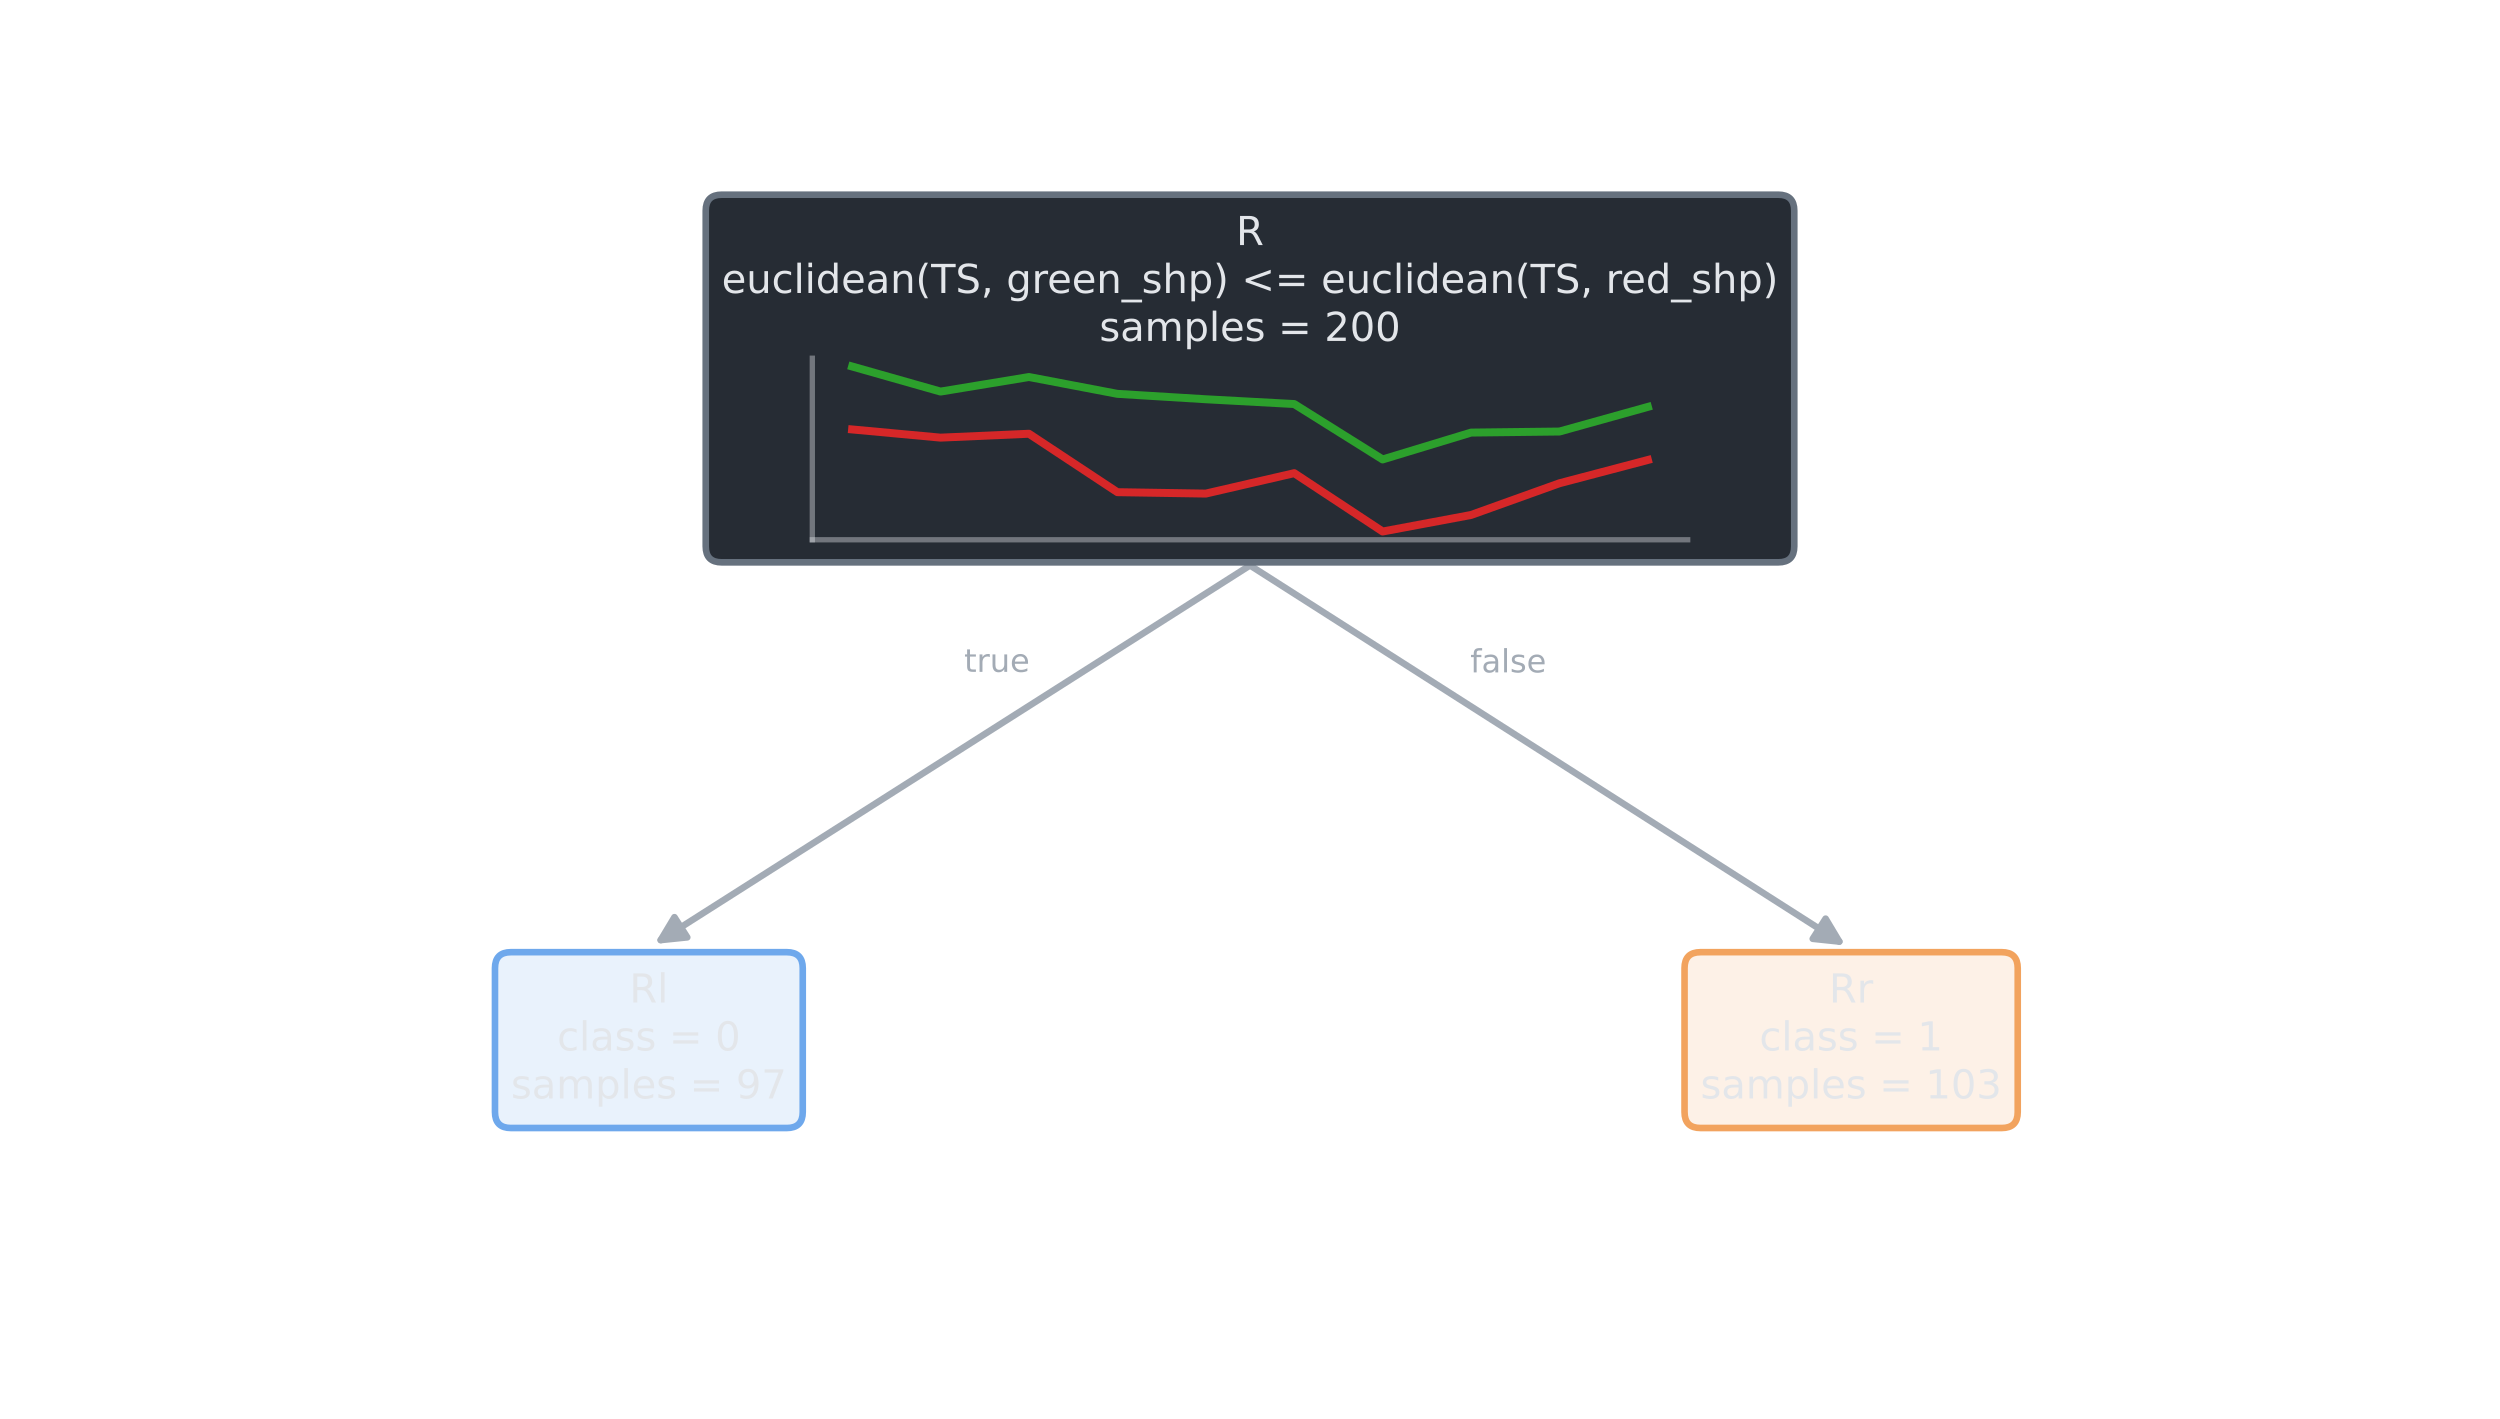
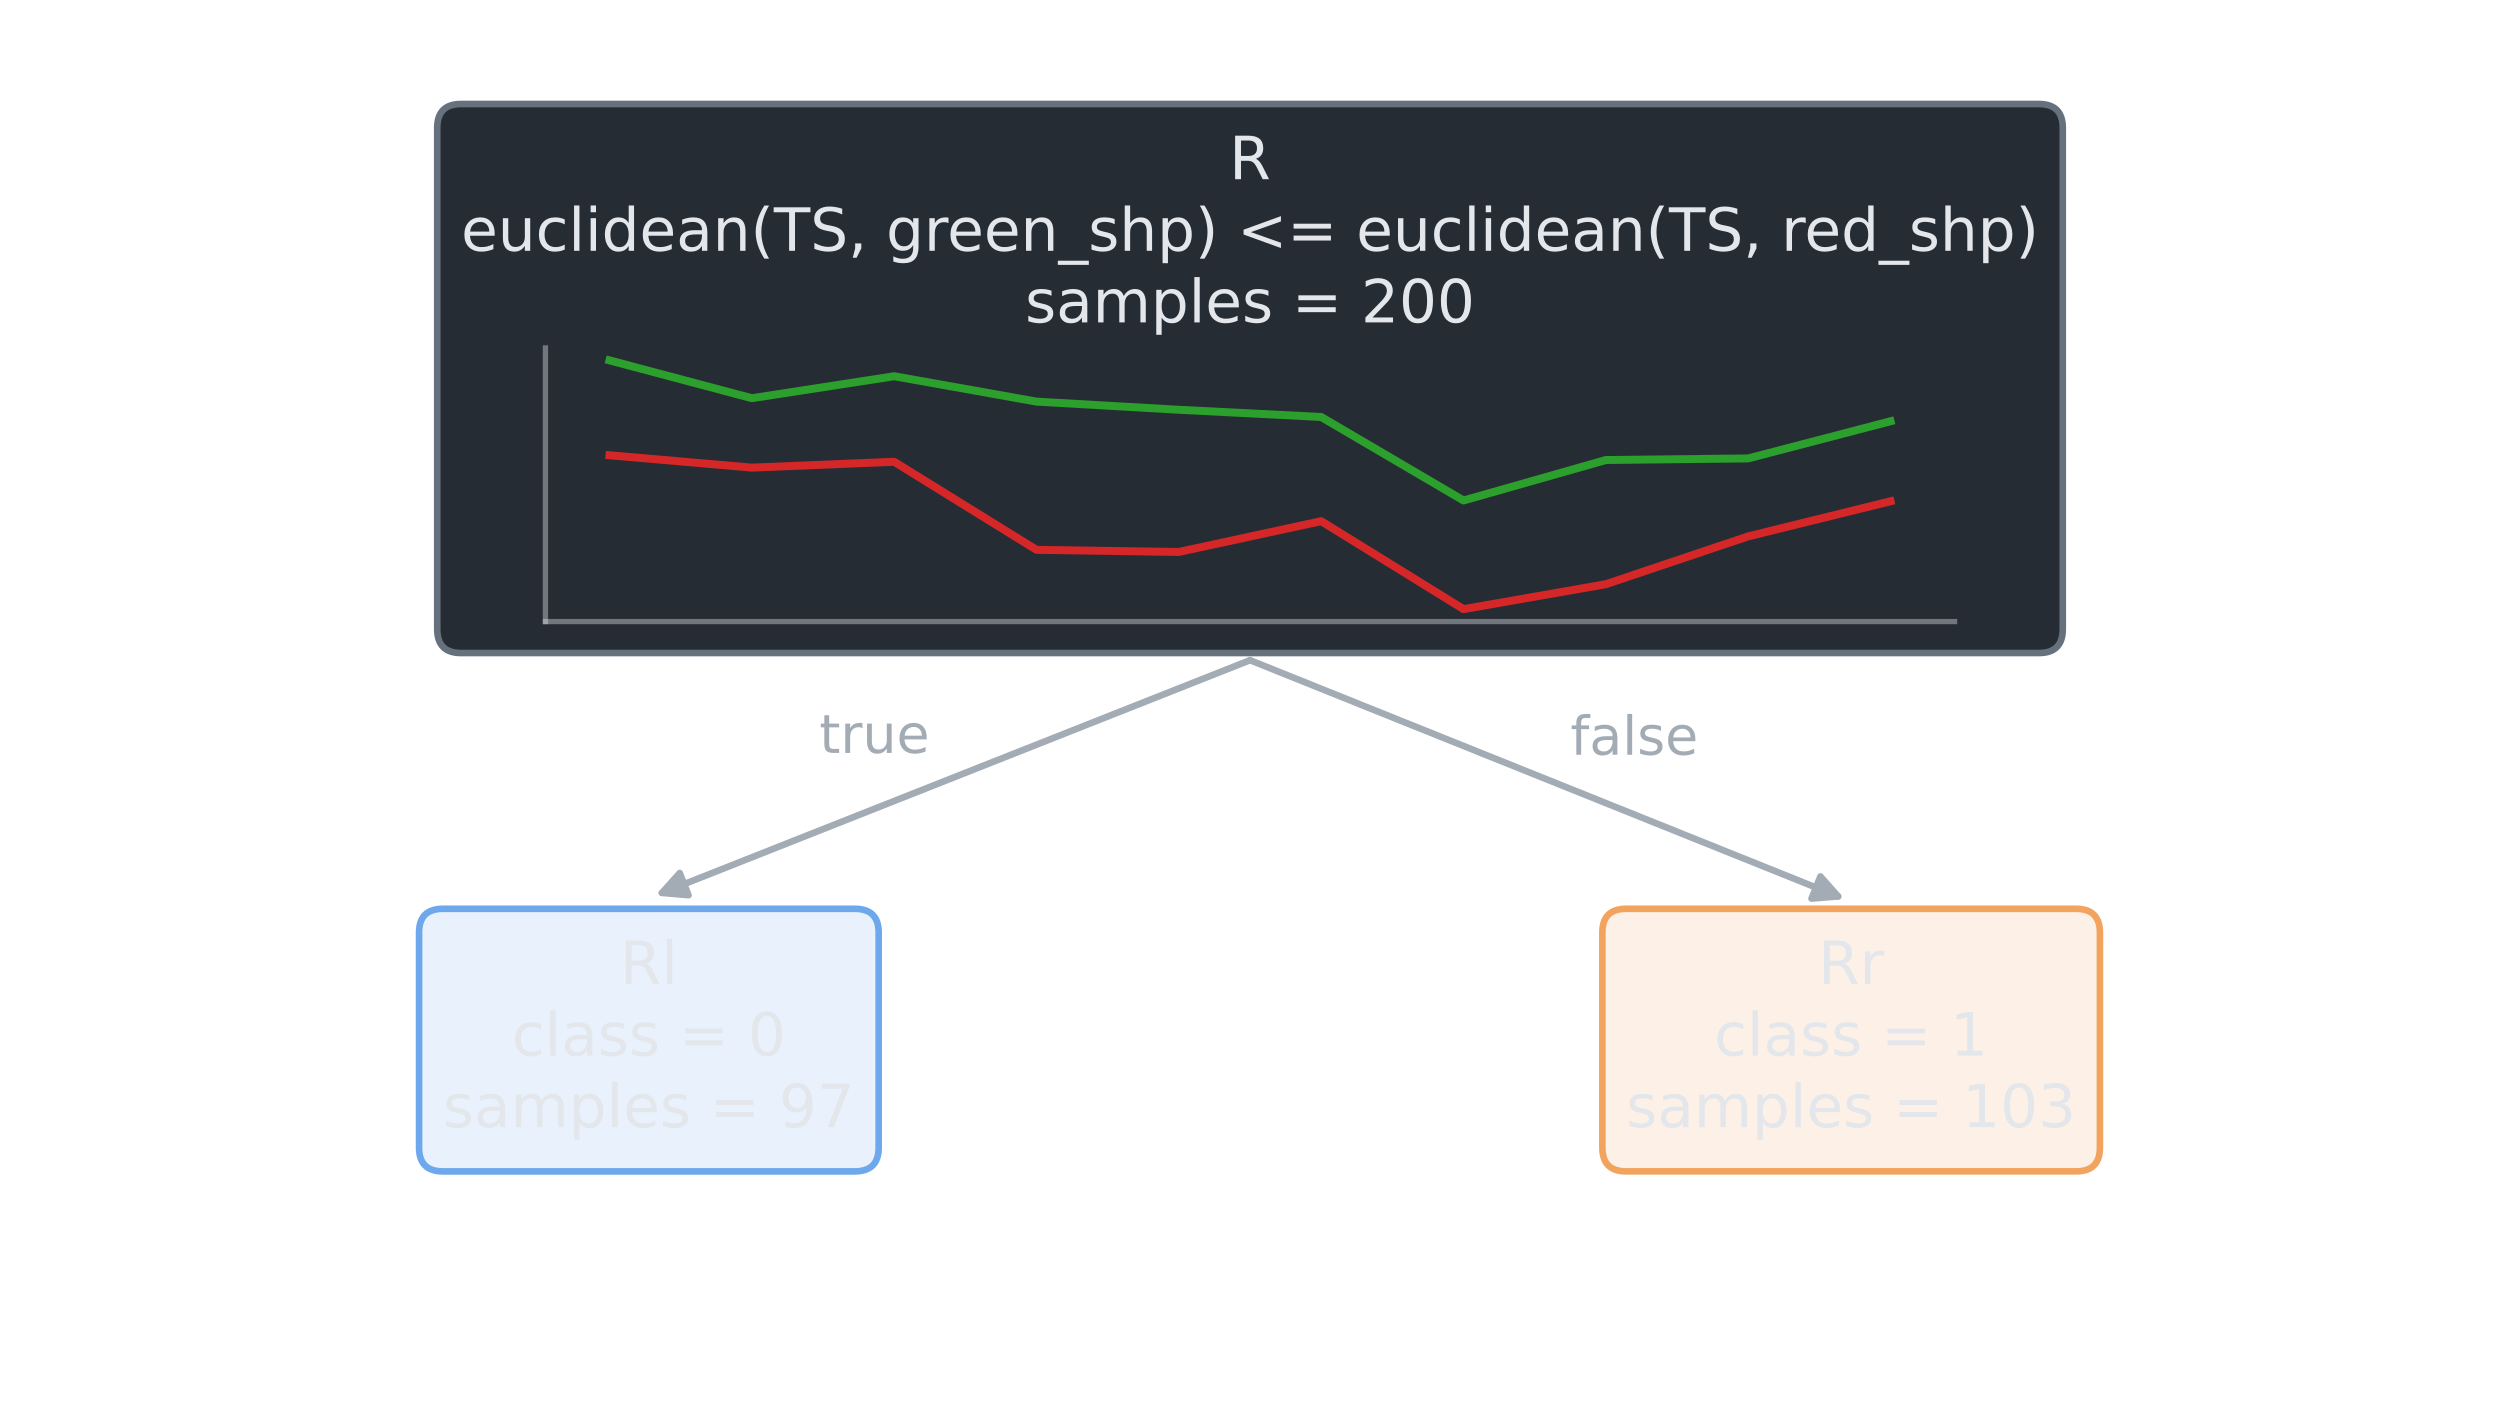
<svg xmlns="http://www.w3.org/2000/svg" xmlns:xlink="http://www.w3.org/1999/xlink" width="377.1pt" height="213.984pt" viewBox="0 0 377.1 213.984" version="1.1">
  <defs>
    <style type="text/css">*{stroke-linejoin: round; stroke-linecap: butt}</style>
  </defs>
  <g id="figure_1">
    <g id="patch_1">
      <path d="M 0 213.984  L 377.1 213.984  L 377.1 0  L 0 0  L 0 213.984  z " style="fill: none" />
    </g>
    <g id="axes_1">
      <g id="patch_2">
-         <path d="M 188.55 85.285  Q 143.634 113.842 99.662 141.799  " style="fill: none; stroke: #a3abb5; stroke-linecap: round" />
-         <path d="M 103.666 141.387  L 99.662 141.799  L 101.735 138.349  z " style="fill: #a3abb5; stroke: #a3abb5; stroke-linecap: round" />
+         <path d="M 188.55 99.584  Q 143.679 117.339 99.847 134.682  " style="fill: none; stroke: #a3abb5; stroke-linecap: round" />
+         <path d="M 103.857 135.031  L 99.847 134.682  L 102.532 131.684  z " style="fill: #a3abb5; stroke: #a3abb5; stroke-linecap: round" />
      </g>
      <g id="patch_3">
-         <path d="M 188.55 85.285  Q 233.466 113.956 277.439 142.026  " style="fill: none; stroke: #a3abb5; stroke-linecap: round" />
-         <path d="M 275.373 138.572  L 277.439 142.026  L 273.436 141.606  z " style="fill: #a3abb5; stroke: #a3abb5; stroke-linecap: round" />
+         <path d="M 188.55 99.584  Q 233.424 117.608 277.261 135.214  " style="fill: none; stroke: #a3abb5; stroke-linecap: round" />
+         <path d="M 274.591 132.202  L 277.261 135.214  L 273.249 135.543  z " style="fill: #a3abb5; stroke: #a3abb5; stroke-linecap: round" />
      </g>
      <g id="R">
        <g id="patch_4">
-           <path d="M 108.863 84.824  L 268.237 84.824  Q 270.647 84.824 270.647 82.413  L 270.647 31.779  Q 270.647 29.368 268.237 29.368  L 108.863 29.368  Q 106.453 29.368 106.453 31.779  L 106.453 82.413  Q 106.453 84.824 108.863 84.824  z " style="fill: #262c34; stroke: #66717e; stroke-linejoin: miter" />
-         </g>
-         <g style="fill: #e3e6ea" transform="translate(186.4561 36.96082) scale(0.060269 -0.060269)">
+           <path d="M 69.553 98.503  L 307.547 98.503  Q 311.147 98.503 311.147 94.903  L 311.147 19.289  Q 311.147 15.689 307.547 15.689  L 69.553 15.689  Q 65.953 15.689 65.953 19.289  L 65.953 94.903  Q 65.953 98.503 69.553 98.503  z " style="fill: #262c34; stroke: #66717e; stroke-linejoin: miter" />
+         </g>
+         <g style="fill: #e3e6ea" transform="translate(185.4232 27.02791) scale(0.09 -0.09)">
          <defs>
            <path id="DejaVuSans-35" d="M 2841 2188  Q 3044 2119 3236 1894  Q 3428 1669 3622 1275  L 4263 0  L 3584 0  L 2988 1197  Q 2756 1666 2539 1819  Q 2322 1972 1947 1972  L 1259 1972  L 1259 0  L 628 0  L 628 4666  L 2053 4666  Q 2853 4666 3247 4331  Q 3641 3997 3641 3322  Q 3641 2881 3436 2590  Q 3231 2300 2841 2188  z M 1259 4147  L 1259 2491  L 2053 2491  Q 2509 2491 2742 2702  Q 2975 2913 2975 3322  Q 2975 3731 2742 3939  Q 2509 4147 2053 4147  L 1259 4147  z " transform="scale(0.015625)" />
          </defs>
          <use xlink:href="#DejaVuSans-35" />
        </g>
-         <g style="fill: #e3e6ea" transform="translate(108.8634 44.19472) scale(0.060269 -0.060269)">
+         <g style="fill: #e3e6ea" transform="translate(69.55312 37.83037) scale(0.09 -0.09)">
          <defs>
            <path id="DejaVuSans-48" d="M 3597 1894  L 3597 1613  L 953 1613  Q 991 1019 1311 708  Q 1631 397 2203 397  Q 2534 397 2845 478  Q 3156 559 3463 722  L 3463 178  Q 3153 47 2828 -22  Q 2503 -91 2169 -91  Q 1331 -91 842 396  Q 353 884 353 1716  Q 353 2575 817 3079  Q 1281 3584 2069 3584  Q 2775 3584 3186 3129  Q 3597 2675 3597 1894  z M 3022 2063  Q 3016 2534 2758 2815  Q 2500 3097 2075 3097  Q 1594 3097 1305 2825  Q 1016 2553 972 2059  L 3022 2063  z " transform="scale(0.015625)" />
            <path id="DejaVuSans-58" d="M 544 1381  L 544 3500  L 1119 3500  L 1119 1403  Q 1119 906 1312 657  Q 1506 409 1894 409  Q 2359 409 2629 706  Q 2900 1003 2900 1516  L 2900 3500  L 3475 3500  L 3475 0  L 2900 0  L 2900 538  Q 2691 219 2414 64  Q 2138 -91 1772 -91  Q 1169 -91 856 284  Q 544 659 544 1381  z M 1991 3584  L 1991 3584  z " transform="scale(0.015625)" />
            <path id="DejaVuSans-46" d="M 3122 3366  L 3122 2828  Q 2878 2963 2633 3030  Q 2388 3097 2138 3097  Q 1578 3097 1268 2742  Q 959 2388 959 1747  Q 959 1106 1268 751  Q 1578 397 2138 397  Q 2388 397 2633 464  Q 2878 531 3122 666  L 3122 134  Q 2881 22 2623 -34  Q 2366 -91 2075 -91  Q 1284 -91 818 406  Q 353 903 353 1747  Q 353 2603 823 3093  Q 1294 3584 2113 3584  Q 2378 3584 2631 3529  Q 2884 3475 3122 3366  z " transform="scale(0.015625)" />
            <path id="DejaVuSans-4f" d="M 603 4863  L 1178 4863  L 1178 0  L 603 0  L 603 4863  z " transform="scale(0.015625)" />
            <path id="DejaVuSans-4c" d="M 603 3500  L 1178 3500  L 1178 0  L 603 0  L 603 3500  z M 603 4863  L 1178 4863  L 1178 4134  L 603 4134  L 603 4863  z " transform="scale(0.015625)" />
            <path id="DejaVuSans-47" d="M 2906 2969  L 2906 4863  L 3481 4863  L 3481 0  L 2906 0  L 2906 525  Q 2725 213 2448 61  Q 2172 -91 1784 -91  Q 1150 -91 751 415  Q 353 922 353 1747  Q 353 2572 751 3078  Q 1150 3584 1784 3584  Q 2172 3584 2448 3432  Q 2725 3281 2906 2969  z M 947 1747  Q 947 1113 1208 752  Q 1469 391 1925 391  Q 2381 391 2643 752  Q 2906 1113 2906 1747  Q 2906 2381 2643 2742  Q 2381 3103 1925 3103  Q 1469 3103 1208 2742  Q 947 2381 947 1747  z " transform="scale(0.015625)" />
            <path id="DejaVuSans-44" d="M 2194 1759  Q 1497 1759 1228 1600  Q 959 1441 959 1056  Q 959 750 1161 570  Q 1363 391 1709 391  Q 2188 391 2477 730  Q 2766 1069 2766 1631  L 2766 1759  L 2194 1759  z M 3341 1997  L 3341 0  L 2766 0  L 2766 531  Q 2569 213 2275 61  Q 1981 -91 1556 -91  Q 1019 -91 701 211  Q 384 513 384 1019  Q 384 1609 779 1909  Q 1175 2209 1959 2209  L 2766 2209  L 2766 2266  Q 2766 2663 2505 2880  Q 2244 3097 1772 3097  Q 1472 3097 1187 3025  Q 903 2953 641 2809  L 641 3341  Q 956 3463 1253 3523  Q 1550 3584 1831 3584  Q 2591 3584 2966 3190  Q 3341 2797 3341 1997  z " transform="scale(0.015625)" />
            <path id="DejaVuSans-51" d="M 3513 2113  L 3513 0  L 2938 0  L 2938 2094  Q 2938 2591 2744 2837  Q 2550 3084 2163 3084  Q 1697 3084 1428 2787  Q 1159 2491 1159 1978  L 1159 0  L 581 0  L 581 3500  L 1159 3500  L 1159 2956  Q 1366 3272 1645 3428  Q 1925 3584 2291 3584  Q 2894 3584 3203 3211  Q 3513 2838 3513 2113  z " transform="scale(0.015625)" />
            <path id="DejaVuSans-b" d="M 1984 4856  Q 1566 4138 1362 3434  Q 1159 2731 1159 2009  Q 1159 1288 1364 580  Q 1569 -128 1984 -844  L 1484 -844  Q 1016 -109 783 600  Q 550 1309 550 2009  Q 550 2706 781 3412  Q 1013 4119 1484 4856  L 1984 4856  z " transform="scale(0.015625)" />
            <path id="DejaVuSans-37" d="M -19 4666  L 3928 4666  L 3928 4134  L 2272 4134  L 2272 0  L 1638 0  L 1638 4134  L -19 4134  L -19 4666  z " transform="scale(0.015625)" />
            <path id="DejaVuSans-36" d="M 3425 4513  L 3425 3897  Q 3066 4069 2747 4153  Q 2428 4238 2131 4238  Q 1616 4238 1336 4038  Q 1056 3838 1056 3469  Q 1056 3159 1242 3001  Q 1428 2844 1947 2747  L 2328 2669  Q 3034 2534 3370 2195  Q 3706 1856 3706 1288  Q 3706 609 3251 259  Q 2797 -91 1919 -91  Q 1588 -91 1214 -16  Q 841 59 441 206  L 441 856  Q 825 641 1194 531  Q 1563 422 1919 422  Q 2459 422 2753 634  Q 3047 847 3047 1241  Q 3047 1584 2836 1778  Q 2625 1972 2144 2069  L 1759 2144  Q 1053 2284 737 2584  Q 422 2884 422 3419  Q 422 4038 858 4394  Q 1294 4750 2059 4750  Q 2388 4750 2728 4690  Q 3069 4631 3425 4513  z " transform="scale(0.015625)" />
            <path id="DejaVuSans-f" d="M 750 794  L 1409 794  L 1409 256  L 897 -744  L 494 -744  L 750 256  L 750 794  z " transform="scale(0.015625)" />
            <path id="DejaVuSans-3" transform="scale(0.015625)" />
            <path id="DejaVuSans-4a" d="M 2906 1791  Q 2906 2416 2648 2759  Q 2391 3103 1925 3103  Q 1463 3103 1205 2759  Q 947 2416 947 1791  Q 947 1169 1205 825  Q 1463 481 1925 481  Q 2391 481 2648 825  Q 2906 1169 2906 1791  z M 3481 434  Q 3481 -459 3084 -895  Q 2688 -1331 1869 -1331  Q 1566 -1331 1297 -1286  Q 1028 -1241 775 -1147  L 775 -588  Q 1028 -725 1275 -790  Q 1522 -856 1778 -856  Q 2344 -856 2625 -561  Q 2906 -266 2906 331  L 2906 616  Q 2728 306 2450 153  Q 2172 0 1784 0  Q 1141 0 747 490  Q 353 981 353 1791  Q 353 2603 747 3093  Q 1141 3584 1784 3584  Q 2172 3584 2450 3431  Q 2728 3278 2906 2969  L 2906 3500  L 3481 3500  L 3481 434  z " transform="scale(0.015625)" />
            <path id="DejaVuSans-55" d="M 2631 2963  Q 2534 3019 2420 3045  Q 2306 3072 2169 3072  Q 1681 3072 1420 2755  Q 1159 2438 1159 1844  L 1159 0  L 581 0  L 581 3500  L 1159 3500  L 1159 2956  Q 1341 3275 1631 3429  Q 1922 3584 2338 3584  Q 2397 3584 2469 3576  Q 2541 3569 2628 3553  L 2631 2963  z " transform="scale(0.015625)" />
            <path id="DejaVuSans-42" d="M 3263 -1063  L 3263 -1509  L -63 -1509  L -63 -1063  L 3263 -1063  z " transform="scale(0.015625)" />
            <path id="DejaVuSans-56" d="M 2834 3397  L 2834 2853  Q 2591 2978 2328 3040  Q 2066 3103 1784 3103  Q 1356 3103 1142 2972  Q 928 2841 928 2578  Q 928 2378 1081 2264  Q 1234 2150 1697 2047  L 1894 2003  Q 2506 1872 2764 1633  Q 3022 1394 3022 966  Q 3022 478 2636 193  Q 2250 -91 1575 -91  Q 1294 -91 989 -36  Q 684 19 347 128  L 347 722  Q 666 556 975 473  Q 1284 391 1588 391  Q 1994 391 2212 530  Q 2431 669 2431 922  Q 2431 1156 2273 1281  Q 2116 1406 1581 1522  L 1381 1569  Q 847 1681 609 1914  Q 372 2147 372 2553  Q 372 3047 722 3315  Q 1072 3584 1716 3584  Q 2034 3584 2315 3537  Q 2597 3491 2834 3397  z " transform="scale(0.015625)" />
            <path id="DejaVuSans-4b" d="M 3513 2113  L 3513 0  L 2938 0  L 2938 2094  Q 2938 2591 2744 2837  Q 2550 3084 2163 3084  Q 1697 3084 1428 2787  Q 1159 2491 1159 1978  L 1159 0  L 581 0  L 581 4863  L 1159 4863  L 1159 2956  Q 1366 3272 1645 3428  Q 1925 3584 2291 3584  Q 2894 3584 3203 3211  Q 3513 2838 3513 2113  z " transform="scale(0.015625)" />
            <path id="DejaVuSans-53" d="M 1159 525  L 1159 -1331  L 581 -1331  L 581 3500  L 1159 3500  L 1159 2969  Q 1341 3281 1617 3432  Q 1894 3584 2278 3584  Q 2916 3584 3314 3078  Q 3713 2572 3713 1747  Q 3713 922 3314 415  Q 2916 -91 2278 -91  Q 1894 -91 1617 61  Q 1341 213 1159 525  z M 3116 1747  Q 3116 2381 2855 2742  Q 2594 3103 2138 3103  Q 1681 3103 1420 2742  Q 1159 2381 1159 1747  Q 1159 1113 1420 752  Q 1681 391 2138 391  Q 2594 391 2855 752  Q 3116 1113 3116 1747  z " transform="scale(0.015625)" />
            <path id="DejaVuSans-c" d="M 513 4856  L 1013 4856  Q 1481 4119 1714 3412  Q 1947 2706 1947 2009  Q 1947 1309 1714 600  Q 1481 -109 1013 -844  L 513 -844  Q 928 -128 1133 580  Q 1338 1288 1338 2009  Q 1338 2731 1133 3434  Q 928 4138 513 4856  z " transform="scale(0.015625)" />
            <path id="DejaVuSans-1f" d="M 4684 3150  L 1459 2003  L 4684 863  L 4684 294  L 678 1747  L 678 2266  L 4684 3719  L 4684 3150  z " transform="scale(0.015625)" />
            <path id="DejaVuSans-20" d="M 678 2906  L 4684 2906  L 4684 2381  L 678 2381  L 678 2906  z M 678 1631  L 4684 1631  L 4684 1100  L 678 1100  L 678 1631  z " transform="scale(0.015625)" />
          </defs>
          <use xlink:href="#DejaVuSans-48" />
          <use xlink:href="#DejaVuSans-58" transform="translate(61.53125 0)" />
          <use xlink:href="#DejaVuSans-46" transform="translate(124.9062 0)" />
          <use xlink:href="#DejaVuSans-4f" transform="translate(179.8906 0)" />
          <use xlink:href="#DejaVuSans-4c" transform="translate(207.6719 0)" />
          <use xlink:href="#DejaVuSans-47" transform="translate(235.4531 0)" />
          <use xlink:href="#DejaVuSans-48" transform="translate(298.9375 0)" />
          <use xlink:href="#DejaVuSans-44" transform="translate(360.4688 0)" />
          <use xlink:href="#DejaVuSans-51" transform="translate(421.75 0)" />
          <use xlink:href="#DejaVuSans-b" transform="translate(485.125 0)" />
          <use xlink:href="#DejaVuSans-37" transform="translate(524.1406 0)" />
          <use xlink:href="#DejaVuSans-36" transform="translate(585.2188 0)" />
          <use xlink:href="#DejaVuSans-f" transform="translate(648.7031 0)" />
          <use xlink:href="#DejaVuSans-3" transform="translate(680.4844 0)" />
          <use xlink:href="#DejaVuSans-4a" transform="translate(712.2656 0)" />
          <use xlink:href="#DejaVuSans-55" transform="translate(775.75 0)" />
          <use xlink:href="#DejaVuSans-48" transform="translate(814.6562 0)" />
          <use xlink:href="#DejaVuSans-48" transform="translate(876.1875 0)" />
          <use xlink:href="#DejaVuSans-51" transform="translate(937.7188 0)" />
          <use xlink:href="#DejaVuSans-42" transform="translate(1001.094 0)" />
          <use xlink:href="#DejaVuSans-56" transform="translate(1051.094 0)" />
          <use xlink:href="#DejaVuSans-4b" transform="translate(1103.188 0)" />
          <use xlink:href="#DejaVuSans-53" transform="translate(1166.562 0)" />
          <use xlink:href="#DejaVuSans-c" transform="translate(1230.047 0)" />
          <use xlink:href="#DejaVuSans-3" transform="translate(1269.062 0)" />
          <use xlink:href="#DejaVuSans-1f" transform="translate(1300.844 0)" />
          <use xlink:href="#DejaVuSans-20" transform="translate(1384.641 0)" />
          <use xlink:href="#DejaVuSans-3" transform="translate(1468.438 0)" />
          <use xlink:href="#DejaVuSans-48" transform="translate(1500.219 0)" />
          <use xlink:href="#DejaVuSans-58" transform="translate(1561.75 0)" />
          <use xlink:href="#DejaVuSans-46" transform="translate(1625.125 0)" />
          <use xlink:href="#DejaVuSans-4f" transform="translate(1680.109 0)" />
          <use xlink:href="#DejaVuSans-4c" transform="translate(1707.891 0)" />
          <use xlink:href="#DejaVuSans-47" transform="translate(1735.672 0)" />
          <use xlink:href="#DejaVuSans-48" transform="translate(1799.156 0)" />
          <use xlink:href="#DejaVuSans-44" transform="translate(1860.688 0)" />
          <use xlink:href="#DejaVuSans-51" transform="translate(1921.969 0)" />
          <use xlink:href="#DejaVuSans-b" transform="translate(1985.344 0)" />
          <use xlink:href="#DejaVuSans-37" transform="translate(2024.359 0)" />
          <use xlink:href="#DejaVuSans-36" transform="translate(2085.438 0)" />
          <use xlink:href="#DejaVuSans-f" transform="translate(2148.922 0)" />
          <use xlink:href="#DejaVuSans-3" transform="translate(2180.703 0)" />
          <use xlink:href="#DejaVuSans-55" transform="translate(2212.484 0)" />
          <use xlink:href="#DejaVuSans-48" transform="translate(2251.391 0)" />
          <use xlink:href="#DejaVuSans-47" transform="translate(2312.922 0)" />
          <use xlink:href="#DejaVuSans-42" transform="translate(2376.406 0)" />
          <use xlink:href="#DejaVuSans-56" transform="translate(2426.406 0)" />
          <use xlink:href="#DejaVuSans-4b" transform="translate(2478.5 0)" />
          <use xlink:href="#DejaVuSans-53" transform="translate(2541.875 0)" />
          <use xlink:href="#DejaVuSans-c" transform="translate(2605.359 0)" />
        </g>
-         <g style="fill: #e3e6ea" transform="translate(165.8315 51.42862) scale(0.060269 -0.060269)">
+         <g style="fill: #e3e6ea" transform="translate(154.6242 48.63284) scale(0.09 -0.09)">
          <defs>
            <path id="DejaVuSans-50" d="M 3328 2828  Q 3544 3216 3844 3400  Q 4144 3584 4550 3584  Q 5097 3584 5394 3201  Q 5691 2819 5691 2113  L 5691 0  L 5113 0  L 5113 2094  Q 5113 2597 4934 2840  Q 4756 3084 4391 3084  Q 3944 3084 3684 2787  Q 3425 2491 3425 1978  L 3425 0  L 2847 0  L 2847 2094  Q 2847 2600 2669 2842  Q 2491 3084 2119 3084  Q 1678 3084 1418 2786  Q 1159 2488 1159 1978  L 1159 0  L 581 0  L 581 3500  L 1159 3500  L 1159 2956  Q 1356 3278 1631 3431  Q 1906 3584 2284 3584  Q 2666 3584 2933 3390  Q 3200 3197 3328 2828  z " transform="scale(0.015625)" />
            <path id="DejaVuSans-15" d="M 1228 531  L 3431 531  L 3431 0  L 469 0  L 469 531  Q 828 903 1448 1529  Q 2069 2156 2228 2338  Q 2531 2678 2651 2914  Q 2772 3150 2772 3378  Q 2772 3750 2511 3984  Q 2250 4219 1831 4219  Q 1534 4219 1204 4116  Q 875 4013 500 3803  L 500 4441  Q 881 4594 1212 4672  Q 1544 4750 1819 4750  Q 2544 4750 2975 4387  Q 3406 4025 3406 3419  Q 3406 3131 3298 2873  Q 3191 2616 2906 2266  Q 2828 2175 2409 1742  Q 1991 1309 1228 531  z " transform="scale(0.015625)" />
            <path id="DejaVuSans-13" d="M 2034 4250  Q 1547 4250 1301 3770  Q 1056 3291 1056 2328  Q 1056 1369 1301 889  Q 1547 409 2034 409  Q 2525 409 2770 889  Q 3016 1369 3016 2328  Q 3016 3291 2770 3770  Q 2525 4250 2034 4250  z M 2034 4750  Q 2819 4750 3233 4129  Q 3647 3509 3647 2328  Q 3647 1150 3233 529  Q 2819 -91 2034 -91  Q 1250 -91 836 529  Q 422 1150 422 2328  Q 422 3509 836 4129  Q 1250 4750 2034 4750  z " transform="scale(0.015625)" />
          </defs>
          <use xlink:href="#DejaVuSans-56" />
          <use xlink:href="#DejaVuSans-44" transform="translate(52.09375 0)" />
          <use xlink:href="#DejaVuSans-50" transform="translate(113.375 0)" />
          <use xlink:href="#DejaVuSans-53" transform="translate(210.7812 0)" />
          <use xlink:href="#DejaVuSans-4f" transform="translate(274.2656 0)" />
          <use xlink:href="#DejaVuSans-48" transform="translate(302.0469 0)" />
          <use xlink:href="#DejaVuSans-56" transform="translate(363.5781 0)" />
          <use xlink:href="#DejaVuSans-3" transform="translate(415.6719 0)" />
          <use xlink:href="#DejaVuSans-20" transform="translate(447.4531 0)" />
          <use xlink:href="#DejaVuSans-3" transform="translate(531.25 0)" />
          <use xlink:href="#DejaVuSans-15" transform="translate(563.0312 0)" />
          <use xlink:href="#DejaVuSans-13" transform="translate(626.6562 0)" />
          <use xlink:href="#DejaVuSans-13" transform="translate(690.2812 0)" />
        </g>
-         <g style="fill: #e3e6ea" transform="translate(188.55 58.66205) scale(0.060269 -0.060269)" />
-         <g style="fill: #e3e6ea" transform="translate(188.55 65.89547) scale(0.060269 -0.060269)" />
-         <g style="fill: #e3e6ea" transform="translate(188.55 73.1289) scale(0.060269 -0.060269)" />
-         <g style="fill: #e3e6ea" transform="translate(188.55 80.36233) scale(0.060269 -0.060269)" />
+         <g style="fill: #e3e6ea" transform="translate(188.55 59.43459) scale(0.09 -0.09)" />
+         <g style="fill: #e3e6ea" transform="translate(188.55 70.23635) scale(0.09 -0.09)" />
+         <g style="fill: #e3e6ea" transform="translate(188.55 81.03811) scale(0.09 -0.09)" />
+         <g style="fill: #e3e6ea" transform="translate(188.55 91.83987) scale(0.09 -0.09)" />
      </g>
      <g id="Rl">
        <g id="patch_5">
-           <path d="M 77.074 170.15  L 118.676 170.15  Q 121.087 170.15 121.087 167.739  L 121.087 146.037  Q 121.087 143.626 118.676 143.626  L 77.074 143.626  Q 74.663 143.626 74.663 146.037  L 74.663 167.739  Q 74.663 170.15 77.074 170.15  z " style="fill: #6ea8ec; fill-opacity: 0.15; stroke: #6ea8ec; stroke-linejoin: miter" />
-         </g>
-         <g style="fill: #e3e6ea" transform="translate(94.94396 151.2199) scale(0.060269 -0.060269)">
+           <path d="M 66.812 176.692  L 128.938 176.692  Q 132.538 176.692 132.538 173.092  L 132.538 140.684  Q 132.538 137.084 128.938 137.084  L 66.812 137.084  Q 63.212 137.084 63.212 140.684  L 63.212 173.092  Q 63.212 176.692 66.812 176.692  z " style="fill: #6ea8ec; fill-opacity: 0.15; stroke: #6ea8ec; stroke-linejoin: miter" />
+         </g>
+         <g style="fill: #e3e6ea" transform="translate(93.49805 148.4238) scale(0.09 -0.09)">
          <use xlink:href="#DejaVuSans-35" />
          <use xlink:href="#DejaVuSans-4f" transform="translate(69.48438 0)" />
        </g>
-         <g style="fill: #e3e6ea" transform="translate(84.03673 158.4538) scale(0.060269 -0.060269)">
+         <g style="fill: #e3e6ea" transform="translate(77.21016 159.2262) scale(0.09 -0.09)">
          <use xlink:href="#DejaVuSans-46" />
          <use xlink:href="#DejaVuSans-4f" transform="translate(54.98438 0)" />
          <use xlink:href="#DejaVuSans-44" transform="translate(82.76562 0)" />
          <use xlink:href="#DejaVuSans-56" transform="translate(144.0469 0)" />
          <use xlink:href="#DejaVuSans-56" transform="translate(196.1406 0)" />
          <use xlink:href="#DejaVuSans-3" transform="translate(248.2344 0)" />
          <use xlink:href="#DejaVuSans-20" transform="translate(280.0156 0)" />
          <use xlink:href="#DejaVuSans-3" transform="translate(363.8125 0)" />
          <use xlink:href="#DejaVuSans-13" transform="translate(395.5938 0)" />
        </g>
-         <g style="fill: #e3e6ea" transform="translate(77.0738 165.6877) scale(0.060269 -0.060269)">
+         <g style="fill: #e3e6ea" transform="translate(66.81234 170.0287) scale(0.09 -0.09)">
          <defs>
            <path id="DejaVuSans-1c" d="M 703 97  L 703 672  Q 941 559 1184 500  Q 1428 441 1663 441  Q 2288 441 2617 861  Q 2947 1281 2994 2138  Q 2813 1869 2534 1725  Q 2256 1581 1919 1581  Q 1219 1581 811 2004  Q 403 2428 403 3163  Q 403 3881 828 4315  Q 1253 4750 1959 4750  Q 2769 4750 3195 4129  Q 3622 3509 3622 2328  Q 3622 1225 3098 567  Q 2575 -91 1691 -91  Q 1453 -91 1209 -44  Q 966 3 703 97  z M 1959 2075  Q 2384 2075 2632 2365  Q 2881 2656 2881 3163  Q 2881 3666 2632 3958  Q 2384 4250 1959 4250  Q 1534 4250 1286 3958  Q 1038 3666 1038 3163  Q 1038 2656 1286 2365  Q 1534 2075 1959 2075  z " transform="scale(0.015625)" />
            <path id="DejaVuSans-1a" d="M 525 4666  L 3525 4666  L 3525 4397  L 1831 0  L 1172 0  L 2766 4134  L 525 4134  L 525 4666  z " transform="scale(0.015625)" />
          </defs>
          <use xlink:href="#DejaVuSans-56" />
          <use xlink:href="#DejaVuSans-44" transform="translate(52.09375 0)" />
          <use xlink:href="#DejaVuSans-50" transform="translate(113.375 0)" />
          <use xlink:href="#DejaVuSans-53" transform="translate(210.7812 0)" />
          <use xlink:href="#DejaVuSans-4f" transform="translate(274.2656 0)" />
          <use xlink:href="#DejaVuSans-48" transform="translate(302.0469 0)" />
          <use xlink:href="#DejaVuSans-56" transform="translate(363.5781 0)" />
          <use xlink:href="#DejaVuSans-3" transform="translate(415.6719 0)" />
          <use xlink:href="#DejaVuSans-20" transform="translate(447.4531 0)" />
          <use xlink:href="#DejaVuSans-3" transform="translate(531.25 0)" />
          <use xlink:href="#DejaVuSans-1c" transform="translate(563.0312 0)" />
          <use xlink:href="#DejaVuSans-1a" transform="translate(626.6562 0)" />
        </g>
      </g>
      <g id="Rr">
        <g id="patch_6">
-           <path d="M 256.507 170.149  L 301.943 170.149  Q 304.354 170.149 304.354 167.739  L 304.354 146.037  Q 304.354 143.627 301.943 143.627  L 256.507 143.627  Q 254.096 143.627 254.096 146.037  L 254.096 167.739  Q 254.096 170.149 256.507 170.149  z " style="fill: #f2a35e; fill-opacity: 0.15; stroke: #f2a35e; stroke-linejoin: miter" />
-         </g>
-         <g style="fill: #e3e6ea" transform="translate(275.8923 151.2197) scale(0.060269 -0.060269)">
+           <path d="M 245.299 176.691  L 313.151 176.691  Q 316.751 176.691 316.751 173.091  L 316.751 140.685  Q 316.751 137.085 313.151 137.085  L 245.299 137.085  Q 241.699 137.085 241.699 140.685  L 241.699 173.091  Q 241.699 176.691 245.299 176.691  z " style="fill: #f2a35e; fill-opacity: 0.15; stroke: #f2a35e; stroke-linejoin: miter" />
+         </g>
+         <g style="fill: #e3e6ea" transform="translate(274.2483 148.4234) scale(0.09 -0.09)">
          <use xlink:href="#DejaVuSans-35" />
          <use xlink:href="#DejaVuSans-55" transform="translate(69.48438 0)" />
        </g>
-         <g style="fill: #e3e6ea" transform="translate(265.3867 158.4536) scale(0.060269 -0.060269)">
+         <g style="fill: #e3e6ea" transform="translate(258.5602 159.2259) scale(0.09 -0.09)">
          <defs>
            <path id="DejaVuSans-14" d="M 794 531  L 1825 531  L 1825 4091  L 703 3866  L 703 4441  L 1819 4666  L 2450 4666  L 2450 531  L 3481 531  L 3481 0  L 794 0  L 794 531  z " transform="scale(0.015625)" />
          </defs>
          <use xlink:href="#DejaVuSans-46" />
          <use xlink:href="#DejaVuSans-4f" transform="translate(54.98438 0)" />
          <use xlink:href="#DejaVuSans-44" transform="translate(82.76562 0)" />
          <use xlink:href="#DejaVuSans-56" transform="translate(144.0469 0)" />
          <use xlink:href="#DejaVuSans-56" transform="translate(196.1406 0)" />
          <use xlink:href="#DejaVuSans-3" transform="translate(248.2344 0)" />
          <use xlink:href="#DejaVuSans-20" transform="translate(280.0156 0)" />
          <use xlink:href="#DejaVuSans-3" transform="translate(363.8125 0)" />
          <use xlink:href="#DejaVuSans-14" transform="translate(395.5938 0)" />
        </g>
-         <g style="fill: #e3e6ea" transform="translate(256.5065 165.6875) scale(0.060269 -0.060269)">
+         <g style="fill: #e3e6ea" transform="translate(245.2992 170.0284) scale(0.09 -0.09)">
          <defs>
            <path id="DejaVuSans-16" d="M 2597 2516  Q 3050 2419 3304 2112  Q 3559 1806 3559 1356  Q 3559 666 3084 287  Q 2609 -91 1734 -91  Q 1441 -91 1130 -33  Q 819 25 488 141  L 488 750  Q 750 597 1062 519  Q 1375 441 1716 441  Q 2309 441 2620 675  Q 2931 909 2931 1356  Q 2931 1769 2642 2001  Q 2353 2234 1838 2234  L 1294 2234  L 1294 2753  L 1863 2753  Q 2328 2753 2575 2939  Q 2822 3125 2822 3475  Q 2822 3834 2567 4026  Q 2313 4219 1838 4219  Q 1578 4219 1281 4162  Q 984 4106 628 3988  L 628 4550  Q 988 4650 1302 4700  Q 1616 4750 1894 4750  Q 2613 4750 3031 4423  Q 3450 4097 3450 3541  Q 3450 3153 3228 2886  Q 3006 2619 2597 2516  z " transform="scale(0.015625)" />
          </defs>
          <use xlink:href="#DejaVuSans-56" />
          <use xlink:href="#DejaVuSans-44" transform="translate(52.09375 0)" />
          <use xlink:href="#DejaVuSans-50" transform="translate(113.375 0)" />
          <use xlink:href="#DejaVuSans-53" transform="translate(210.7812 0)" />
          <use xlink:href="#DejaVuSans-4f" transform="translate(274.2656 0)" />
          <use xlink:href="#DejaVuSans-48" transform="translate(302.0469 0)" />
          <use xlink:href="#DejaVuSans-56" transform="translate(363.5781 0)" />
          <use xlink:href="#DejaVuSans-3" transform="translate(415.6719 0)" />
          <use xlink:href="#DejaVuSans-20" transform="translate(447.4531 0)" />
          <use xlink:href="#DejaVuSans-3" transform="translate(531.25 0)" />
          <use xlink:href="#DejaVuSans-14" transform="translate(563.0312 0)" />
          <use xlink:href="#DejaVuSans-13" transform="translate(626.6562 0)" />
          <use xlink:href="#DejaVuSans-16" transform="translate(690.2812 0)" />
        </g>
      </g>
      <g id="text_1">
-         <g style="fill: #a3abb5" transform="translate(145.4304 101.3434) scale(0.048215 -0.048215)">
+         <g style="fill: #a3abb5" transform="translate(123.5898 113.5773) scale(0.081 -0.081)">
          <defs>
            <path id="DejaVuSans-57" d="M 1172 4494  L 1172 3500  L 2356 3500  L 2356 3053  L 1172 3053  L 1172 1153  Q 1172 725 1289 603  Q 1406 481 1766 481  L 2356 481  L 2356 0  L 1766 0  Q 1100 0 847 248  Q 594 497 594 1153  L 594 3053  L 172 3053  L 172 3500  L 594 3500  L 594 4494  L 1172 4494  z " transform="scale(0.015625)" />
          </defs>
          <use xlink:href="#DejaVuSans-57" />
          <use xlink:href="#DejaVuSans-55" transform="translate(39.20312 0)" />
          <use xlink:href="#DejaVuSans-58" transform="translate(80.3125 0)" />
          <use xlink:href="#DejaVuSans-48" transform="translate(143.6875 0)" />
        </g>
      </g>
      <g id="text_2">
-         <g style="fill: #a3abb5" transform="translate(221.775 101.4202) scale(0.048215 -0.048215)">
+         <g style="fill: #a3abb5" transform="translate(236.8875 113.8479) scale(0.081 -0.081)">
          <defs>
            <path id="DejaVuSans-49" d="M 2375 4863  L 2375 4384  L 1825 4384  Q 1516 4384 1395 4259  Q 1275 4134 1275 3809  L 1275 3500  L 2222 3500  L 2222 3053  L 1275 3053  L 1275 0  L 697 0  L 697 3053  L 147 3053  L 147 3500  L 697 3500  L 697 3744  Q 697 4328 969 4595  Q 1241 4863 1831 4863  L 2375 4863  z " transform="scale(0.015625)" />
          </defs>
          <use xlink:href="#DejaVuSans-49" />
          <use xlink:href="#DejaVuSans-44" transform="translate(35.20312 0)" />
          <use xlink:href="#DejaVuSans-4f" transform="translate(96.48438 0)" />
          <use xlink:href="#DejaVuSans-56" transform="translate(124.2656 0)" />
          <use xlink:href="#DejaVuSans-48" transform="translate(176.3594 0)" />
        </g>
      </g>
      <g id="shapes-R">
        <g id="patch_7">
-           <path d="M 122.53 81.419  L 254.57 81.419  L 254.57 54.036  L 122.53 54.036  L 122.53 81.419  z " style="fill: none; opacity: 0" />
+           <path d="M 82.275 93.757  L 294.825 93.757  L 294.825 52.483  L 82.275 52.483  L 82.275 93.757  z " style="fill: none; opacity: 0" />
        </g>
        <g id="matplotlib.axis_1" />
        <g id="matplotlib.axis_2" />
        <g id="line2d_1">
-           <path d="M 128.531 55.28  L 141.869 59.065  L 155.206 56.868  L 168.544 59.408  L 181.881 60.224  L 195.219 60.945  L 208.556 69.302  L 221.894 65.251  L 235.231 65.091  L 248.569 61.373  " clip-path="url(#p23180b4d6d)" style="fill: none; stroke: #2ca02c; stroke-width: 1.2; stroke-linecap: square" />
+           <path d="M 91.937 54.359  L 113.406 60.064  L 134.876 56.752  L 156.346 60.581  L 177.815 61.811  L 199.285 62.898  L 220.754 75.494  L 242.224 69.388  L 263.694 69.147  L 285.163 63.543  " clip-path="url(#p25809aa5a8)" style="fill: none; stroke: #2ca02c; stroke-width: 1.2; stroke-linecap: square" />
        </g>
        <g id="line2d_2">
-           <path d="M 128.531 64.777  L 141.869 66.013  L 155.206 65.427  L 168.544 74.24  L 181.881 74.453  L 195.219 71.371  L 208.556 80.174  L 221.894 77.678  L 235.231 72.894  L 248.569 69.38  " clip-path="url(#p23180b4d6d)" style="fill: none; stroke: #d62728; stroke-width: 1.2; stroke-linecap: square" />
+           <path d="M 91.937 68.673  L 113.406 70.537  L 134.876 69.654  L 156.346 82.937  L 177.815 83.258  L 199.285 78.612  L 220.754 91.881  L 242.224 88.118  L 263.694 80.908  L 285.163 75.611  " clip-path="url(#p25809aa5a8)" style="fill: none; stroke: #d62728; stroke-width: 1.2; stroke-linecap: square" />
        </g>
        <g id="patch_8">
-           <path d="M 122.53 81.419  L 122.53 54.036  " style="fill: none; opacity: 0.4; stroke: #e3e6ea; stroke-width: 0.8; stroke-linejoin: miter; stroke-linecap: square" />
+           <path d="M 82.275 93.757  L 82.275 52.483  " style="fill: none; opacity: 0.4; stroke: #e3e6ea; stroke-width: 0.8; stroke-linejoin: miter; stroke-linecap: square" />
        </g>
        <g id="patch_9">
-           <path d="M 122.53 81.419  L 254.57 81.419  " style="fill: none; opacity: 0.4; stroke: #e3e6ea; stroke-width: 0.8; stroke-linejoin: miter; stroke-linecap: square" />
+           <path d="M 82.275 93.757  L 294.825 93.757  " style="fill: none; opacity: 0.4; stroke: #e3e6ea; stroke-width: 0.8; stroke-linejoin: miter; stroke-linecap: square" />
        </g>
      </g>
    </g>
  </g>
  <defs>
-     <clipPath id="p23180b4d6d">
-       <rect x="122.53" y="54.036" width="132.041" height="27.383" />
+     <clipPath id="p25809aa5a8">
+       <rect x="82.275" y="52.483" width="212.549" height="41.274" />
    </clipPath>
  </defs>
</svg>
